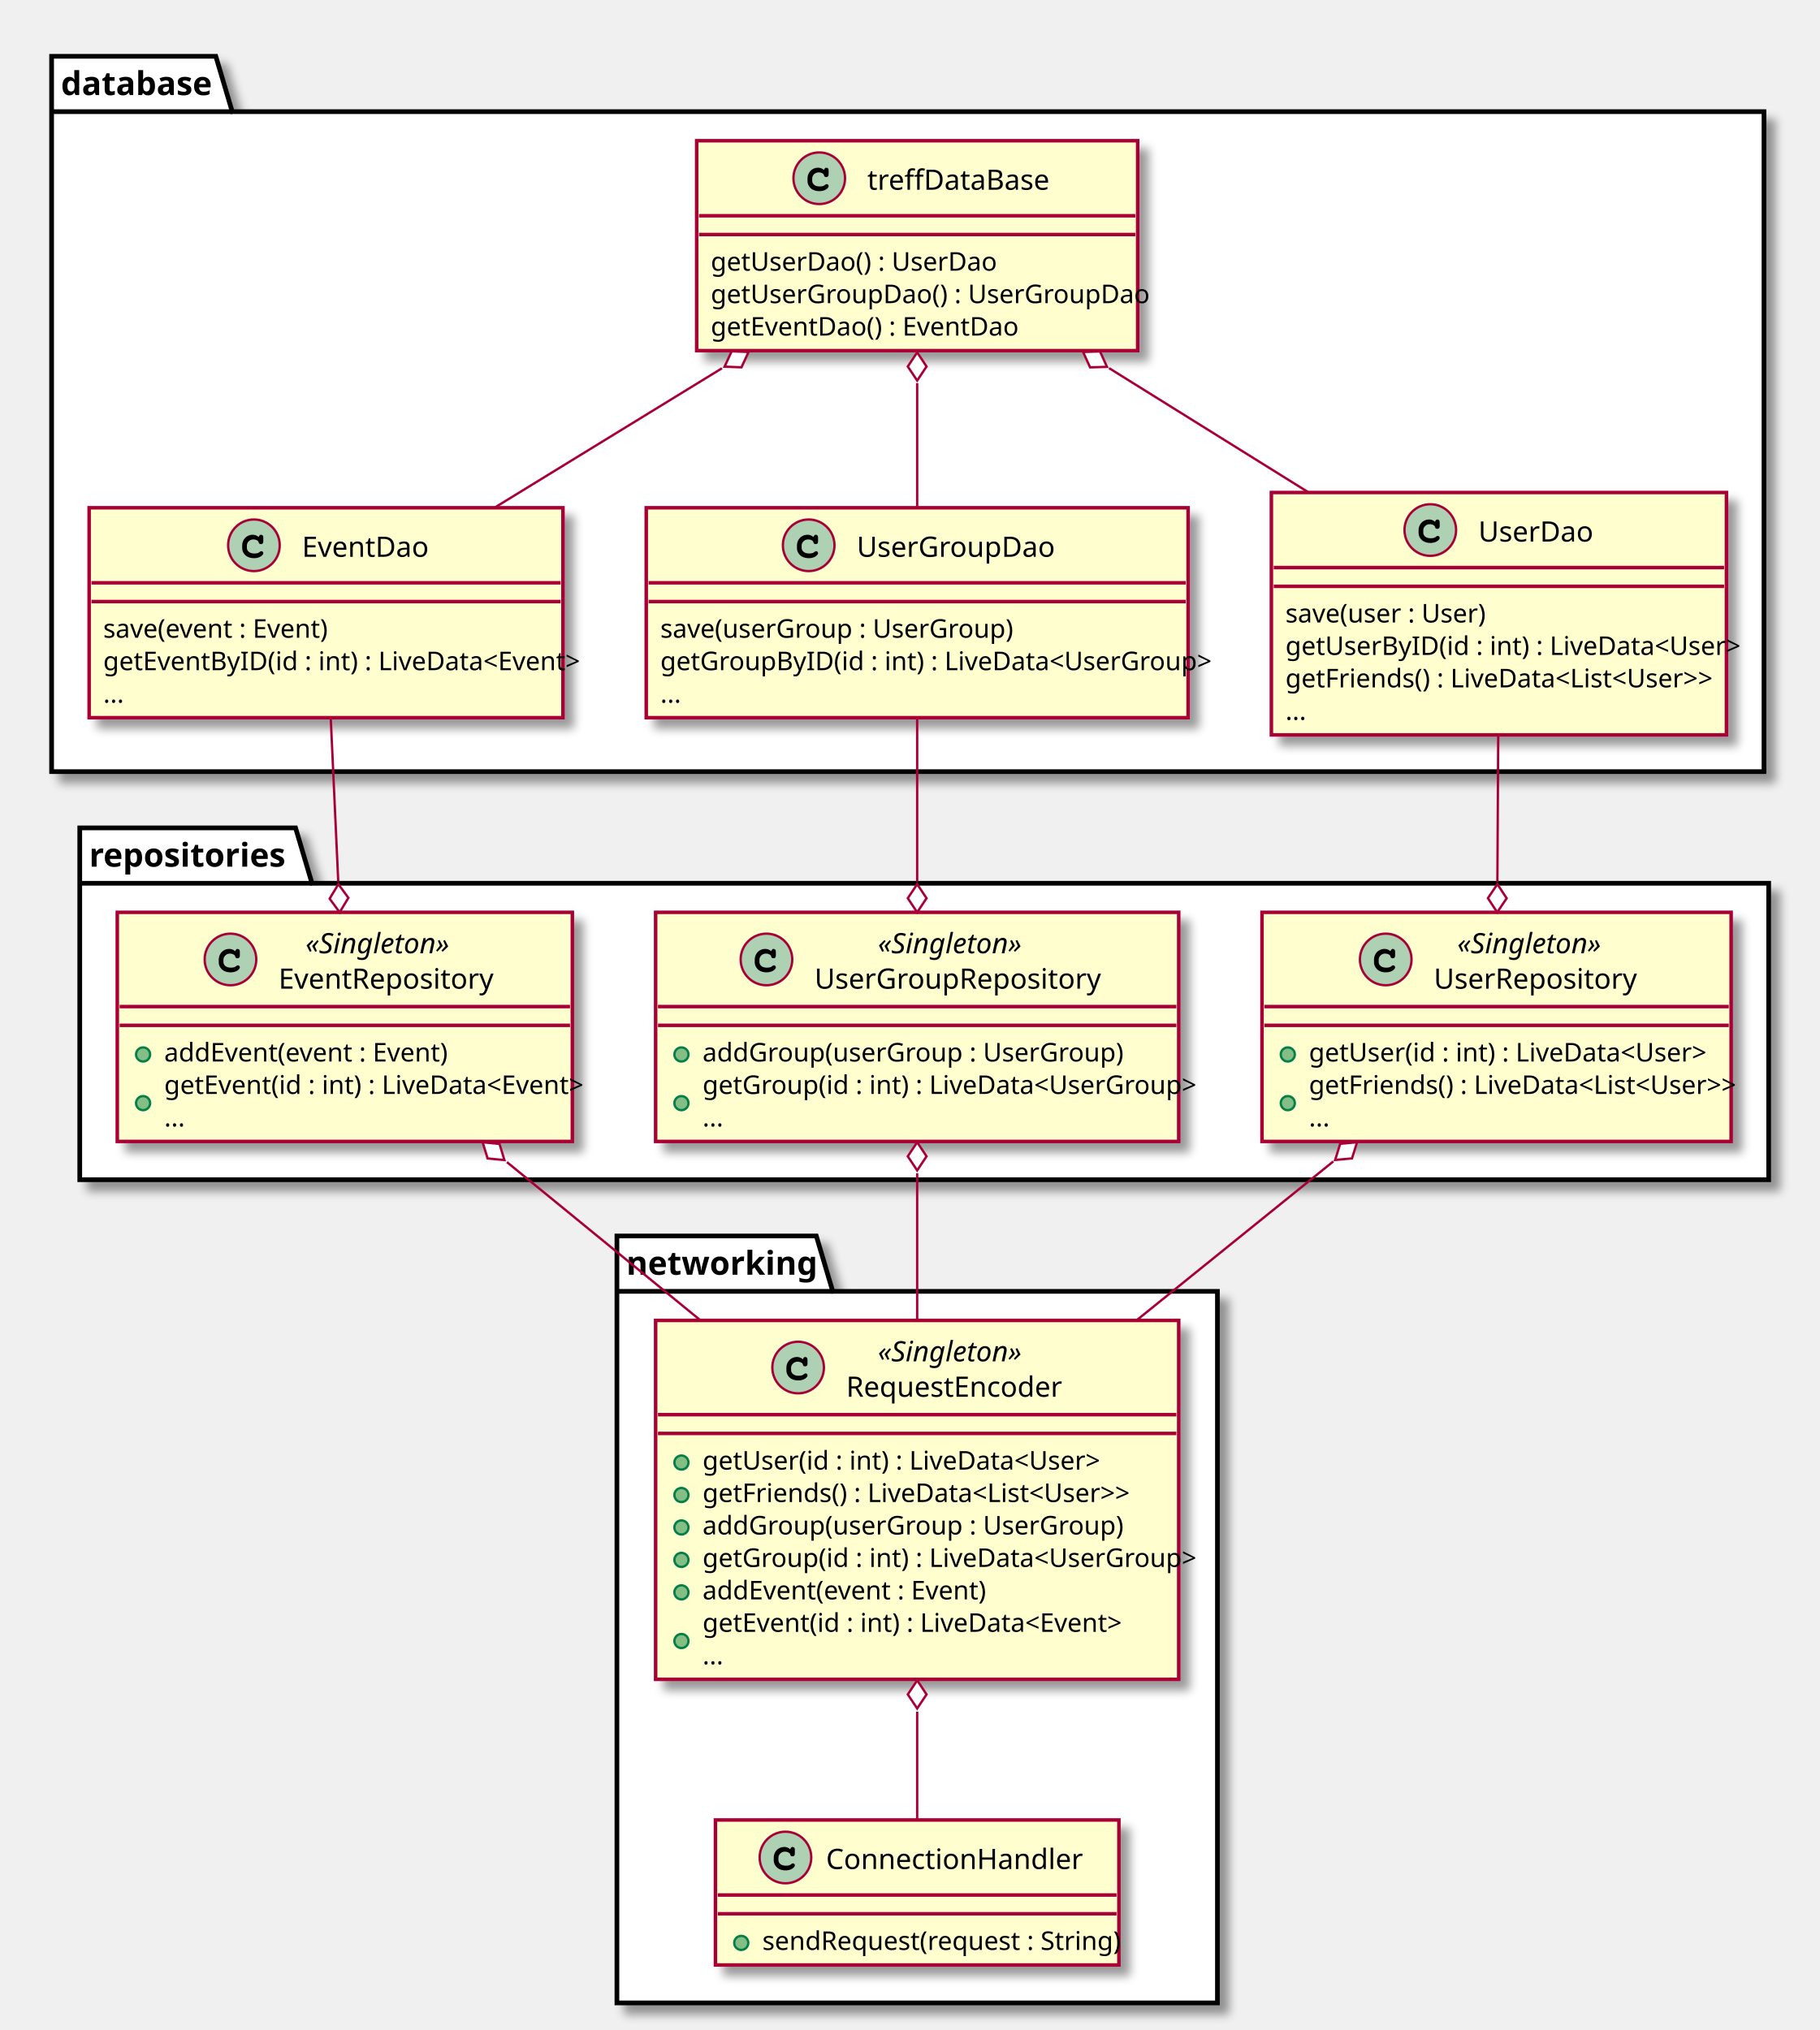
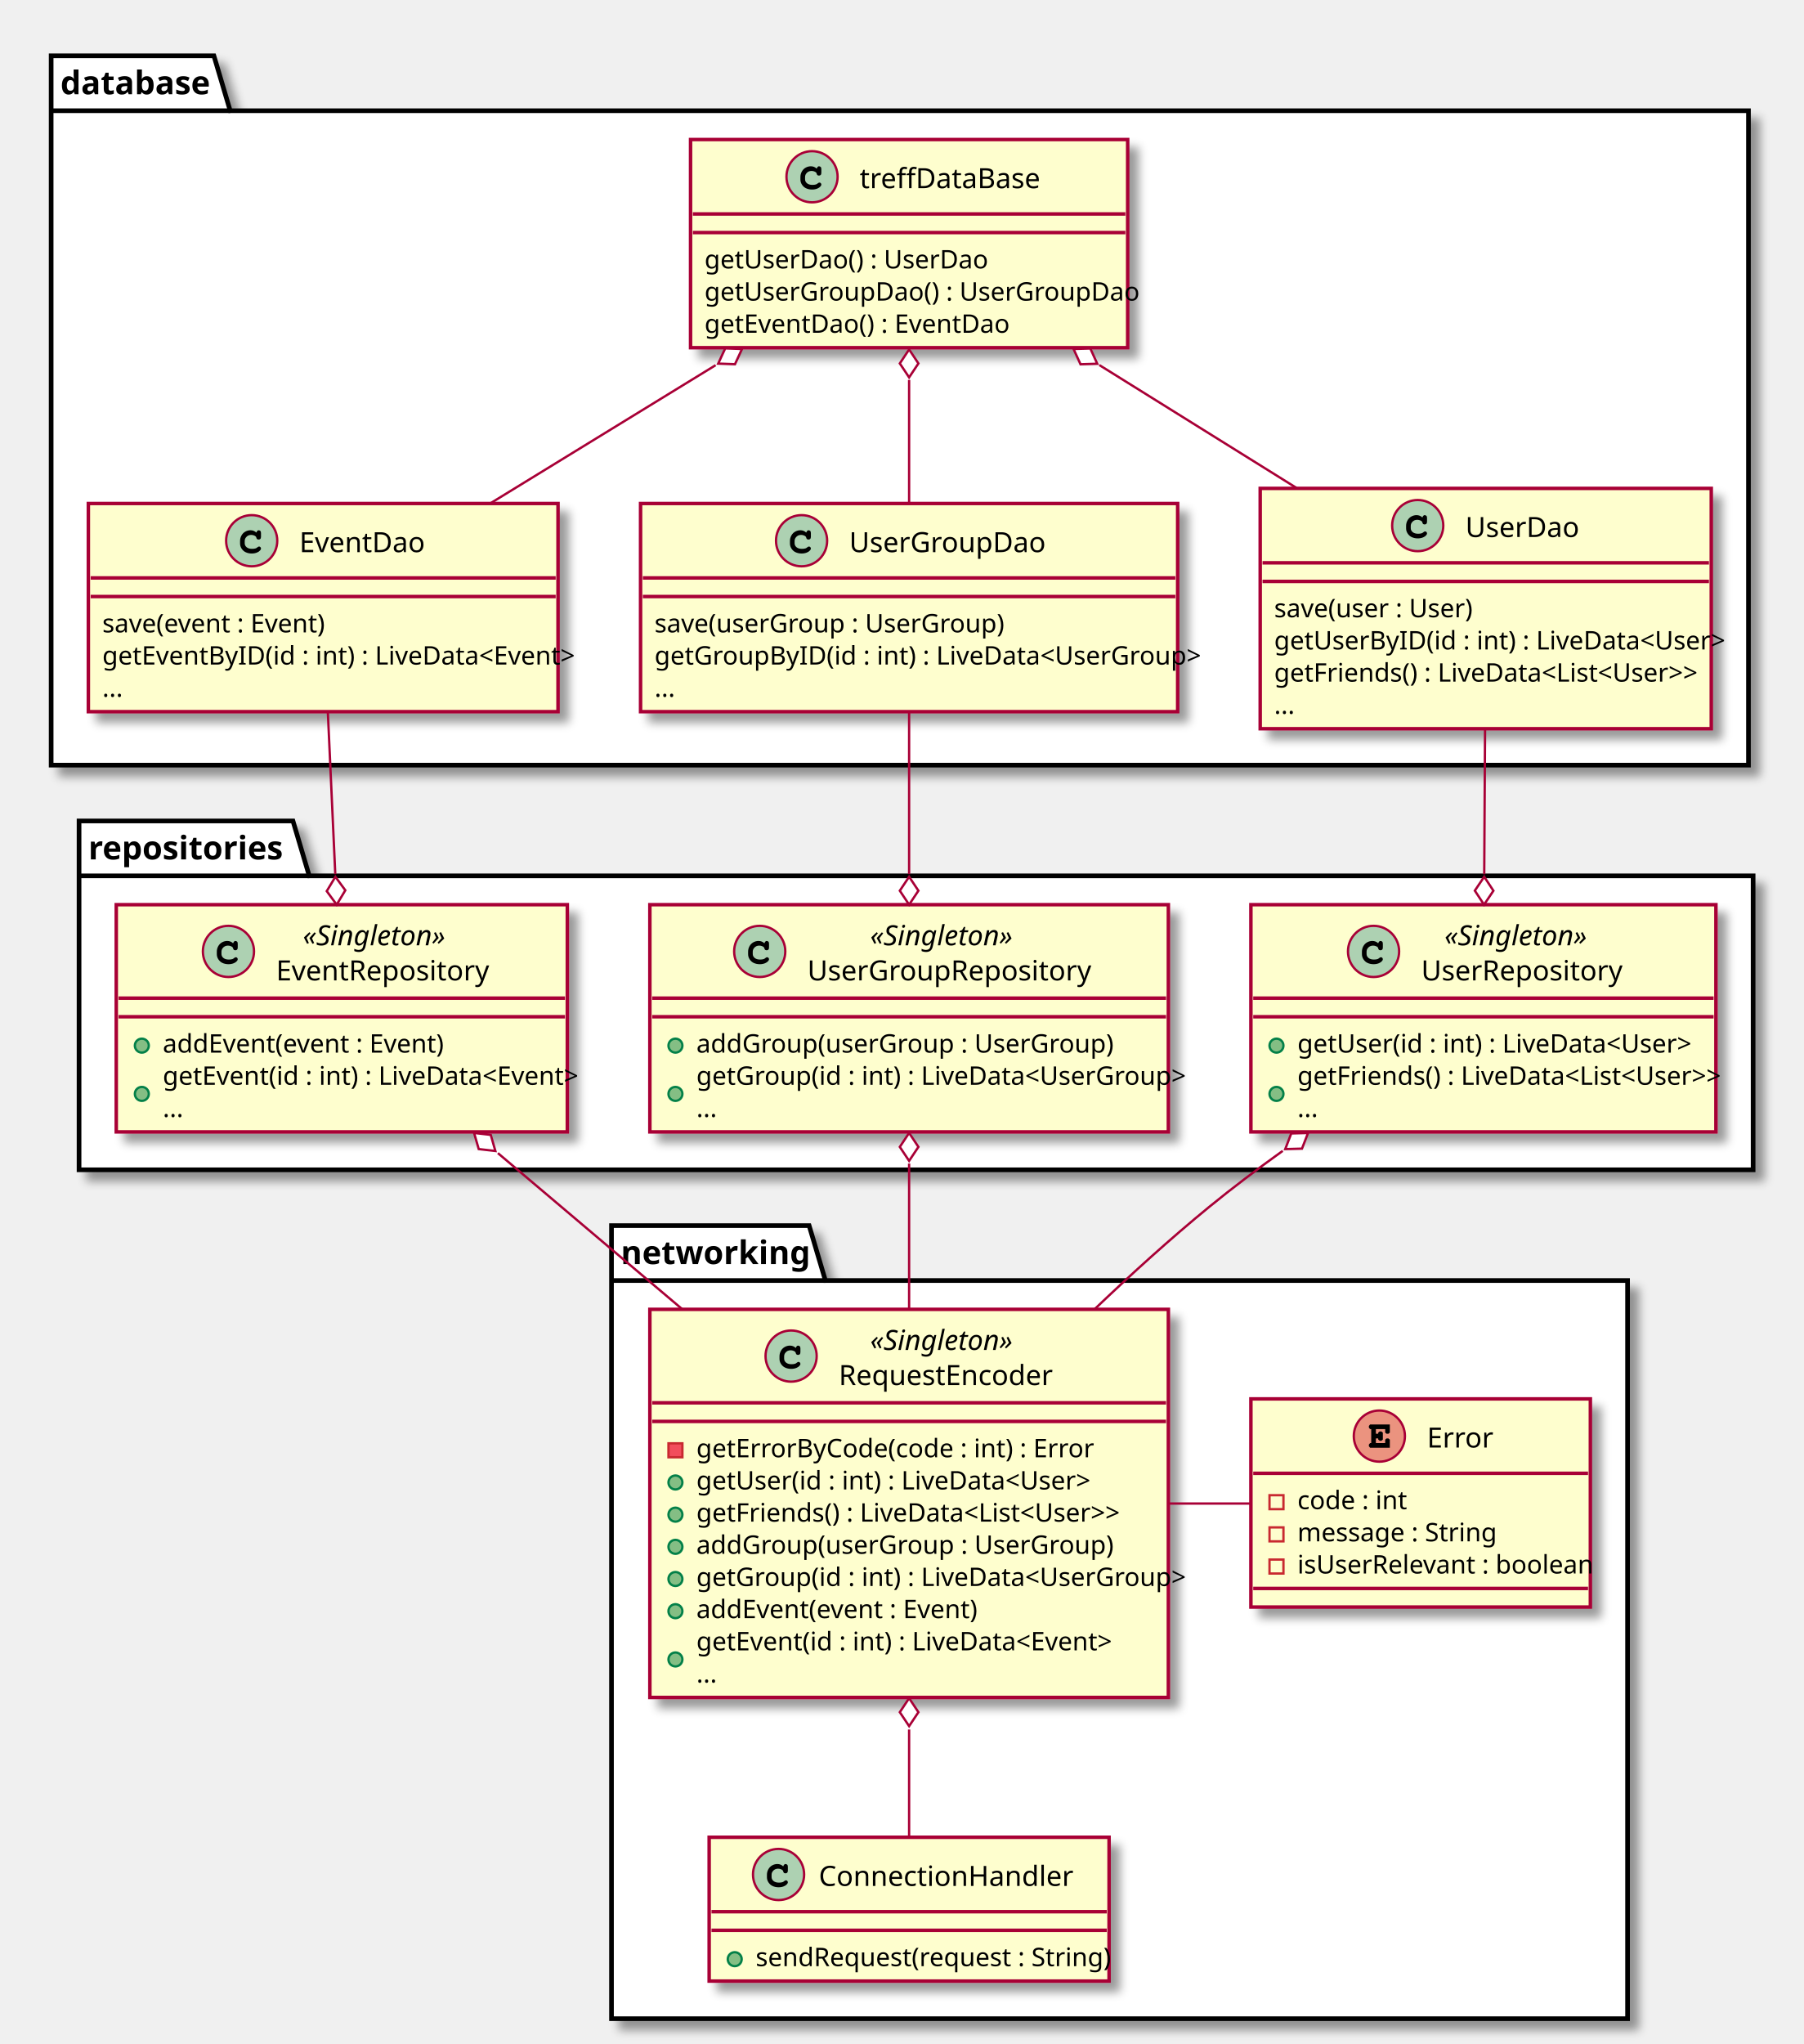
- <svg xmlns="http://www.w3.org/2000/svg" contentScriptType="application/ecmascript" contentStyleType="text/css" height="779.4px" preserveAspectRatio="none" style="width:698px;height:779px;" version="1.1" viewBox="0 0 698 779" width="698.4px" zoomAndPan="magnify">
+ <svg xmlns="http://www.w3.org/2000/svg" contentScriptType="application/ecmascript" contentStyleType="text/css" height="792px" preserveAspectRatio="none" style="width:698px;height:791px;" version="1.1" viewBox="0 0 698 791" width="698.4px" zoomAndPan="magnify">
  <defs>
-     <filter height="300%" id="ffyqtydbc7qvp" width="300%" x="-1" y="-1">
+     <filter height="300%" id="f120n188y3y7g1" width="300%" x="-1" y="-1">
      <feGaussianBlur result="blurOut" stdDeviation="1.8" />
      <feColorMatrix in="blurOut" result="blurOut2" type="matrix" values="0 0 0 0 0 0 0 0 0 0 0 0 0 0 0 0 0 0 .4 0" />
      <feOffset dx="3.6" dy="3.6" in="blurOut2" result="blurOut3" />
      <feBlend in="SourceGraphic" in2="blurOut3" mode="normal" />
    </filter>
  </defs>
  <g>
-     <polygon fill="#FFFFFF" filter="url(#ffyqtydbc7qvp)" points="19.8,21.6,82.8,21.6,89.1,42.848,676.8,42.848,676.8,296.1,19.8,296.1,19.8,21.6" style="stroke: #000000; stroke-width: 1.8;" />
+     <polygon fill="#FFFFFF" filter="url(#f120n188y3y7g1)" points="19.8,21.6,82.8,21.6,89.1,42.848,676.8,42.848,676.8,296.1,19.8,296.1,19.8,21.6" style="stroke: #000000; stroke-width: 1.8;" />
    <line style="stroke: #000000; stroke-width: 1.8;" x1="19.8" x2="89.1" y1="42.848" y2="42.848" />
    <text fill="#000000" font-family="sans-serif" font-size="12.6" font-weight="bold" lengthAdjust="spacingAndGlyphs" textLength="57.6" x="23.4" y="36.48">database</text>
-     <polygon fill="#FFFFFF" filter="url(#ffyqtydbc7qvp)" points="30.6,317.7,113.4,317.7,119.7,338.948,678.6,338.948,678.6,452.7,30.6,452.7,30.6,317.7" style="stroke: #000000; stroke-width: 1.8;" />
+     <polygon fill="#FFFFFF" filter="url(#f120n188y3y7g1)" points="30.6,317.7,113.4,317.7,119.7,338.948,678.6,338.948,678.6,452.7,30.6,452.7,30.6,317.7" style="stroke: #000000; stroke-width: 1.8;" />
    <line style="stroke: #000000; stroke-width: 1.8;" x1="30.6" x2="119.7" y1="338.948" y2="338.948" />
    <text fill="#000000" font-family="sans-serif" font-size="12.6" font-weight="bold" lengthAdjust="spacingAndGlyphs" textLength="77.4" x="34.2" y="332.58">repositories</text>
-     <polygon fill="#FFFFFF" filter="url(#ffyqtydbc7qvp)" points="236.7,474.3,313.2,474.3,319.5,495.548,467.1,495.548,467.1,768.6,236.7,768.6,236.7,474.3" style="stroke: #000000; stroke-width: 1.8;" />
+     <polygon fill="#FFFFFF" filter="url(#f120n188y3y7g1)" points="236.7,474.3,313.2,474.3,319.5,495.548,630,495.548,630,781.2,236.7,781.2,236.7,474.3" style="stroke: #000000; stroke-width: 1.8;" />
    <line style="stroke: #000000; stroke-width: 1.8;" x1="236.7" x2="319.5" y1="495.548" y2="495.548" />
    <text fill="#000000" font-family="sans-serif" font-size="12.6" font-weight="bold" lengthAdjust="spacingAndGlyphs" textLength="71.1" x="240.3" y="489.18">networking</text>
-     <rect fill="#FEFECE" filter="url(#ffyqtydbc7qvp)" height="93.009" id="UD" style="stroke: #A80036; stroke-width: 1.35;" width="174.6" x="487.8" y="189" />
+     <rect fill="#FEFECE" filter="url(#f120n188y3y7g1)" height="93.009" id="UD" style="stroke: #A80036; stroke-width: 1.35;" width="174.6" x="487.8" y="189" />
    <ellipse cx="548.775" cy="203.4" fill="#ADD1B2" rx="9.9" ry="9.9" style="stroke: #A80036; stroke-width: 0.9;" />
    <path d="M550.575,200.25 Q550.758,199.8 550.969,199.575 Q551.18,199.35 551.419,199.35 Q551.841,199.35 552.108,199.603 Q552.375,199.856 552.375,200.447 L552.375,201.853 Q552.375,202.444 552.122,202.697 Q551.869,202.95 551.475,202.95 Q551.123,202.95 550.898,202.795 Q550.673,202.641 550.575,202.233 Q550.533,201.952 550.378,201.797 Q550.097,201.502 549.591,201.326 Q549.084,201.15 548.578,201.15 Q547.945,201.15 547.418,201.403 Q546.891,201.656 546.483,202.219 Q546.075,202.781 546.075,203.555 L546.075,204.384 Q546.075,205.312 546.834,205.931 Q547.594,206.55 548.944,206.55 Q549.745,206.55 550.308,206.367 Q550.631,206.269 550.997,205.945 Q551.236,205.762 551.362,205.706 Q551.489,205.65 551.644,205.65 Q551.939,205.65 552.157,205.882 Q552.375,206.114 552.375,206.438 Q552.375,206.747 552.066,207.113 Q551.616,207.647 550.898,207.942 Q549.956,208.35 548.803,208.35 Q547.453,208.35 546.37,207.816 Q545.498,207.394 544.887,206.48 Q544.275,205.566 544.275,204.483 L544.275,203.498 Q544.275,202.373 544.816,201.389 Q545.358,200.405 546.307,199.877 Q547.256,199.35 548.325,199.35 Q548.972,199.35 549.534,199.575 Q550.097,199.8 550.575,200.25 Z " />
    <text fill="#000000" font-family="sans-serif" font-size="10.8" lengthAdjust="spacingAndGlyphs" textLength="45" x="567.225" y="207.819">UserDao</text>
    <line style="stroke: #A80036; stroke-width: 1.35;" x1="488.7" x2="661.5" y1="217.8" y2="217.8" />
    <line style="stroke: #A80036; stroke-width: 1.35;" x1="488.7" x2="661.5" y1="225" y2="225" />
    <text fill="#000000" font-family="sans-serif" font-size="9.9" lengthAdjust="spacingAndGlyphs" textLength="77.4" x="493.2" y="238.877">save(user : User)</text>
    <text fill="#000000" font-family="sans-serif" font-size="9.9" lengthAdjust="spacingAndGlyphs" textLength="163.8" x="493.2" y="251.329">getUserByID(id : int) : LiveData&lt;User&gt;</text>
    <text fill="#000000" font-family="sans-serif" font-size="9.9" lengthAdjust="spacingAndGlyphs" textLength="156.6" x="493.2" y="263.782">getFriends() : LiveData&lt;List&lt;User&gt;&gt;</text>
    <text fill="#000000" font-family="sans-serif" font-size="9.9" lengthAdjust="spacingAndGlyphs" textLength="8.1" x="493.2" y="276.234">...</text>
-     <rect fill="#FEFECE" filter="url(#ffyqtydbc7qvp)" height="80.557" id="UGD" style="stroke: #A80036; stroke-width: 1.35;" width="207.9" x="247.95" y="194.85" />
+     <rect fill="#FEFECE" filter="url(#f120n188y3y7g1)" height="80.557" id="UGD" style="stroke: #A80036; stroke-width: 1.35;" width="207.9" x="247.95" y="194.85" />
    <ellipse cx="310.275" cy="209.25" fill="#ADD1B2" rx="9.9" ry="9.9" style="stroke: #A80036; stroke-width: 0.9;" />
    <path d="M312.075,206.1 Q312.258,205.65 312.469,205.425 Q312.68,205.2 312.919,205.2 Q313.341,205.2 313.608,205.453 Q313.875,205.706 313.875,206.297 L313.875,207.703 Q313.875,208.294 313.622,208.547 Q313.369,208.8 312.975,208.8 Q312.623,208.8 312.398,208.645 Q312.173,208.491 312.075,208.083 Q312.033,207.802 311.878,207.647 Q311.597,207.352 311.091,207.176 Q310.584,207 310.078,207 Q309.445,207 308.918,207.253 Q308.391,207.506 307.983,208.069 Q307.575,208.631 307.575,209.405 L307.575,210.234 Q307.575,211.162 308.334,211.781 Q309.094,212.4 310.444,212.4 Q311.245,212.4 311.808,212.217 Q312.131,212.119 312.497,211.795 Q312.736,211.613 312.863,211.556 Q312.989,211.5 313.144,211.5 Q313.439,211.5 313.657,211.732 Q313.875,211.964 313.875,212.287 Q313.875,212.597 313.566,212.963 Q313.116,213.497 312.398,213.792 Q311.456,214.2 310.303,214.2 Q308.953,214.2 307.87,213.666 Q306.998,213.244 306.387,212.33 Q305.775,211.416 305.775,210.333 L305.775,209.348 Q305.775,208.223 306.316,207.239 Q306.858,206.255 307.807,205.727 Q308.756,205.2 309.825,205.2 Q310.472,205.2 311.034,205.425 Q311.597,205.65 312.075,206.1 Z " />
    <text fill="#000000" font-family="sans-serif" font-size="10.8" lengthAdjust="spacingAndGlyphs" textLength="75.6" x="328.725" y="213.669">UserGroupDao</text>
    <line style="stroke: #A80036; stroke-width: 1.35;" x1="248.85" x2="454.95" y1="223.65" y2="223.65" />
    <line style="stroke: #A80036; stroke-width: 1.35;" x1="248.85" x2="454.95" y1="230.85" y2="230.85" />
    <text fill="#000000" font-family="sans-serif" font-size="9.9" lengthAdjust="spacingAndGlyphs" textLength="131.4" x="253.35" y="244.727">save(userGroup : UserGroup)</text>
    <text fill="#000000" font-family="sans-serif" font-size="9.9" lengthAdjust="spacingAndGlyphs" textLength="197.1" x="253.35" y="257.179">getGroupByID(id : int) : LiveData&lt;UserGroup&gt;</text>
    <text fill="#000000" font-family="sans-serif" font-size="9.9" lengthAdjust="spacingAndGlyphs" textLength="8.1" x="253.35" y="269.632">...</text>
-     <rect fill="#FEFECE" filter="url(#ffyqtydbc7qvp)" height="80.557" id="ED" style="stroke: #A80036; stroke-width: 1.35;" width="181.8" x="34.2" y="194.85" />
+     <rect fill="#FEFECE" filter="url(#f120n188y3y7g1)" height="80.557" id="ED" style="stroke: #A80036; stroke-width: 1.35;" width="181.8" x="34.2" y="194.85" />
    <ellipse cx="97.425" cy="209.25" fill="#ADD1B2" rx="9.9" ry="9.9" style="stroke: #A80036; stroke-width: 0.9;" />
    <path d="M99.225,206.1 Q99.408,205.65 99.619,205.425 Q99.83,205.2 100.069,205.2 Q100.491,205.2 100.758,205.453 Q101.025,205.706 101.025,206.297 L101.025,207.703 Q101.025,208.294 100.772,208.547 Q100.519,208.8 100.125,208.8 Q99.773,208.8 99.548,208.645 Q99.323,208.491 99.225,208.083 Q99.183,207.802 99.028,207.647 Q98.747,207.352 98.241,207.176 Q97.734,207 97.228,207 Q96.595,207 96.068,207.253 Q95.541,207.506 95.133,208.069 Q94.725,208.631 94.725,209.405 L94.725,210.234 Q94.725,211.162 95.484,211.781 Q96.244,212.4 97.594,212.4 Q98.395,212.4 98.958,212.217 Q99.281,212.119 99.647,211.795 Q99.886,211.613 100.013,211.556 Q100.139,211.5 100.294,211.5 Q100.589,211.5 100.807,211.732 Q101.025,211.964 101.025,212.287 Q101.025,212.597 100.716,212.963 Q100.266,213.497 99.548,213.792 Q98.606,214.2 97.453,214.2 Q96.103,214.2 95.02,213.666 Q94.148,213.244 93.537,212.33 Q92.925,211.416 92.925,210.333 L92.925,209.348 Q92.925,208.223 93.466,207.239 Q94.008,206.255 94.957,205.727 Q95.906,205.2 96.975,205.2 Q97.622,205.2 98.184,205.425 Q98.747,205.65 99.225,206.1 Z " />
    <text fill="#000000" font-family="sans-serif" font-size="10.8" lengthAdjust="spacingAndGlyphs" textLength="47.7" x="115.875" y="213.669">EventDao</text>
    <line style="stroke: #A80036; stroke-width: 1.35;" x1="35.1" x2="215.1" y1="223.65" y2="223.65" />
    <line style="stroke: #A80036; stroke-width: 1.35;" x1="35.1" x2="215.1" y1="230.85" y2="230.85" />
    <text fill="#000000" font-family="sans-serif" font-size="9.9" lengthAdjust="spacingAndGlyphs" textLength="85.5" x="39.6" y="244.727">save(event : Event)</text>
    <text fill="#000000" font-family="sans-serif" font-size="9.9" lengthAdjust="spacingAndGlyphs" textLength="171" x="39.6" y="257.179">getEventByID(id : int) : LiveData&lt;Event&gt;</text>
    <text fill="#000000" font-family="sans-serif" font-size="9.9" lengthAdjust="spacingAndGlyphs" textLength="8.1" x="39.6" y="269.632">...</text>
-     <rect fill="#FEFECE" filter="url(#ffyqtydbc7qvp)" height="80.557" id="DB" style="stroke: #A80036; stroke-width: 1.35;" width="169.2" x="267.3" y="54" />
+     <rect fill="#FEFECE" filter="url(#f120n188y3y7g1)" height="80.557" id="DB" style="stroke: #A80036; stroke-width: 1.35;" width="169.2" x="267.3" y="54" />
    <ellipse cx="314.325" cy="68.4" fill="#ADD1B2" rx="9.9" ry="9.9" style="stroke: #A80036; stroke-width: 0.9;" />
    <path d="M316.125,65.25 Q316.308,64.8 316.519,64.575 Q316.73,64.35 316.969,64.35 Q317.391,64.35 317.658,64.603 Q317.925,64.856 317.925,65.447 L317.925,66.853 Q317.925,67.444 317.672,67.697 Q317.419,67.95 317.025,67.95 Q316.673,67.95 316.448,67.795 Q316.223,67.641 316.125,67.233 Q316.083,66.952 315.928,66.797 Q315.647,66.502 315.141,66.326 Q314.634,66.15 314.128,66.15 Q313.495,66.15 312.968,66.403 Q312.441,66.656 312.033,67.219 Q311.625,67.781 311.625,68.555 L311.625,69.384 Q311.625,70.312 312.384,70.931 Q313.144,71.55 314.494,71.55 Q315.295,71.55 315.858,71.367 Q316.181,71.269 316.547,70.945 Q316.786,70.763 316.913,70.706 Q317.039,70.65 317.194,70.65 Q317.489,70.65 317.707,70.882 Q317.925,71.114 317.925,71.438 Q317.925,71.747 317.616,72.112 Q317.166,72.647 316.448,72.942 Q315.506,73.35 314.353,73.35 Q313.003,73.35 311.92,72.816 Q311.048,72.394 310.437,71.48 Q309.825,70.566 309.825,69.483 L309.825,68.498 Q309.825,67.373 310.366,66.389 Q310.908,65.405 311.857,64.877 Q312.806,64.35 313.875,64.35 Q314.522,64.35 315.084,64.575 Q315.647,64.8 316.125,65.25 Z " />
    <text fill="#000000" font-family="sans-serif" font-size="10.8" lengthAdjust="spacingAndGlyphs" textLength="67.5" x="332.775" y="72.819">treffDataBase</text>
    <line style="stroke: #A80036; stroke-width: 1.35;" x1="268.2" x2="435.6" y1="82.8" y2="82.8" />
    <line style="stroke: #A80036; stroke-width: 1.35;" x1="268.2" x2="435.6" y1="90" y2="90" />
    <text fill="#000000" font-family="sans-serif" font-size="9.9" lengthAdjust="spacingAndGlyphs" textLength="104.4" x="272.7" y="103.877">getUserDao() : UserDao</text>
    <text fill="#000000" font-family="sans-serif" font-size="9.9" lengthAdjust="spacingAndGlyphs" textLength="158.4" x="272.7" y="116.329">getUserGroupDao() : UserGroupDao</text>
    <text fill="#000000" font-family="sans-serif" font-size="9.9" lengthAdjust="spacingAndGlyphs" textLength="111.6" x="272.7" y="128.782">getEventDao() : EventDao</text>
-     <rect fill="#FEFECE" filter="url(#ffyqtydbc7qvp)" height="87.926" id="UR" style="stroke: #A80036; stroke-width: 1.35;" width="180" x="484.2" y="350.1" />
+     <rect fill="#FEFECE" filter="url(#f120n188y3y7g1)" height="87.926" id="UR" style="stroke: #A80036; stroke-width: 1.35;" width="180" x="484.2" y="350.1" />
    <ellipse cx="531.675" cy="368.184" fill="#ADD1B2" rx="9.9" ry="9.9" style="stroke: #A80036; stroke-width: 0.9;" />
    <path d="M533.475,365.034 Q533.658,364.584 533.869,364.359 Q534.08,364.134 534.319,364.134 Q534.741,364.134 535.008,364.387 Q535.275,364.641 535.275,365.231 L535.275,366.637 Q535.275,367.228 535.022,367.481 Q534.769,367.734 534.375,367.734 Q534.023,367.734 533.798,367.58 Q533.573,367.425 533.475,367.017 Q533.433,366.736 533.278,366.581 Q532.997,366.286 532.491,366.11 Q531.984,365.934 531.478,365.934 Q530.845,365.934 530.318,366.188 Q529.791,366.441 529.383,367.003 Q528.975,367.566 528.975,368.339 L528.975,369.169 Q528.975,370.097 529.734,370.716 Q530.494,371.334 531.844,371.334 Q532.645,371.334 533.208,371.152 Q533.531,371.053 533.897,370.73 Q534.136,370.547 534.263,370.491 Q534.389,370.434 534.544,370.434 Q534.839,370.434 535.057,370.666 Q535.275,370.898 535.275,371.222 Q535.275,371.531 534.966,371.897 Q534.516,372.431 533.798,372.727 Q532.856,373.134 531.703,373.134 Q530.353,373.134 529.27,372.6 Q528.398,372.178 527.787,371.264 Q527.175,370.35 527.175,369.267 L527.175,368.283 Q527.175,367.158 527.716,366.173 Q528.258,365.189 529.207,364.662 Q530.156,364.134 531.225,364.134 Q531.872,364.134 532.434,364.359 Q532.997,364.584 533.475,365.034 Z " />
    <text fill="#000000" font-family="sans-serif" font-size="10.8" font-style="italic" lengthAdjust="spacingAndGlyphs" textLength="59.4" x="559.125" y="365.811">«Singleton»</text>
    <text fill="#000000" font-family="sans-serif" font-size="10.8" lengthAdjust="spacingAndGlyphs" textLength="77.4" x="550.125" y="379.396">UserRepository</text>
    <line style="stroke: #A80036; stroke-width: 1.35;" x1="485.1" x2="663.3" y1="386.269" y2="386.269" />
    <line style="stroke: #A80036; stroke-width: 1.35;" x1="485.1" x2="663.3" y1="393.469" y2="393.469" />
    <ellipse cx="494.1" cy="404.645" fill="#84BE84" rx="2.7" ry="2.7" style="stroke: #038048; stroke-width: 0.9;" />
    <text fill="#000000" font-family="sans-serif" font-size="9.9" lengthAdjust="spacingAndGlyphs" textLength="144" x="502.2" y="407.346">getUser(id : int) : LiveData&lt;User&gt;</text>
    <ellipse cx="494.1" cy="423.323" fill="#84BE84" rx="2.7" ry="2.7" style="stroke: #038048; stroke-width: 0.9;" />
    <text fill="#000000" font-family="sans-serif" font-size="9.9" lengthAdjust="spacingAndGlyphs" textLength="156.6" x="502.2" y="419.798">getFriends() : LiveData&lt;List&lt;User&gt;&gt;</text>
    <text fill="#000000" font-family="sans-serif" font-size="9.9" lengthAdjust="spacingAndGlyphs" textLength="8.1" x="502.2" y="432.25">...</text>
-     <rect fill="#FEFECE" filter="url(#ffyqtydbc7qvp)" height="87.926" id="UGR" style="stroke: #A80036; stroke-width: 1.35;" width="200.7" x="251.55" y="350.1" />
+     <rect fill="#FEFECE" filter="url(#f120n188y3y7g1)" height="87.926" id="UGR" style="stroke: #A80036; stroke-width: 1.35;" width="200.7" x="251.55" y="350.1" />
    <ellipse cx="294.075" cy="368.184" fill="#ADD1B2" rx="9.9" ry="9.9" style="stroke: #A80036; stroke-width: 0.9;" />
    <path d="M295.875,365.034 Q296.058,364.584 296.269,364.359 Q296.48,364.134 296.719,364.134 Q297.141,364.134 297.408,364.387 Q297.675,364.641 297.675,365.231 L297.675,366.637 Q297.675,367.228 297.422,367.481 Q297.169,367.734 296.775,367.734 Q296.423,367.734 296.198,367.58 Q295.973,367.425 295.875,367.017 Q295.833,366.736 295.678,366.581 Q295.397,366.286 294.891,366.11 Q294.384,365.934 293.878,365.934 Q293.245,365.934 292.718,366.188 Q292.191,366.441 291.783,367.003 Q291.375,367.566 291.375,368.339 L291.375,369.169 Q291.375,370.097 292.134,370.716 Q292.894,371.334 294.244,371.334 Q295.045,371.334 295.608,371.152 Q295.931,371.053 296.297,370.73 Q296.536,370.547 296.663,370.491 Q296.789,370.434 296.944,370.434 Q297.239,370.434 297.457,370.666 Q297.675,370.898 297.675,371.222 Q297.675,371.531 297.366,371.897 Q296.916,372.431 296.198,372.727 Q295.256,373.134 294.103,373.134 Q292.753,373.134 291.67,372.6 Q290.798,372.178 290.187,371.264 Q289.575,370.35 289.575,369.267 L289.575,368.283 Q289.575,367.158 290.116,366.173 Q290.658,365.189 291.607,364.662 Q292.556,364.134 293.625,364.134 Q294.272,364.134 294.834,364.359 Q295.397,364.584 295.875,365.034 Z " />
    <text fill="#000000" font-family="sans-serif" font-size="10.8" font-style="italic" lengthAdjust="spacingAndGlyphs" textLength="59.4" x="336.825" y="365.811">«Singleton»</text>
    <text fill="#000000" font-family="sans-serif" font-size="10.8" lengthAdjust="spacingAndGlyphs" textLength="108" x="312.525" y="379.396">UserGroupRepository</text>
    <line style="stroke: #A80036; stroke-width: 1.35;" x1="252.45" x2="451.35" y1="386.269" y2="386.269" />
    <line style="stroke: #A80036; stroke-width: 1.35;" x1="252.45" x2="451.35" y1="393.469" y2="393.469" />
    <ellipse cx="261.45" cy="404.645" fill="#84BE84" rx="2.7" ry="2.7" style="stroke: #038048; stroke-width: 0.9;" />
    <text fill="#000000" font-family="sans-serif" font-size="9.9" lengthAdjust="spacingAndGlyphs" textLength="153" x="269.55" y="407.346">addGroup(userGroup : UserGroup)</text>
    <ellipse cx="261.45" cy="423.323" fill="#84BE84" rx="2.7" ry="2.7" style="stroke: #038048; stroke-width: 0.9;" />
    <text fill="#000000" font-family="sans-serif" font-size="9.9" lengthAdjust="spacingAndGlyphs" textLength="177.3" x="269.55" y="419.798">getGroup(id : int) : LiveData&lt;UserGroup&gt;</text>
    <text fill="#000000" font-family="sans-serif" font-size="9.9" lengthAdjust="spacingAndGlyphs" textLength="8.1" x="269.55" y="432.25">...</text>
-     <rect fill="#FEFECE" filter="url(#ffyqtydbc7qvp)" height="87.926" id="ER" style="stroke: #A80036; stroke-width: 1.35;" width="174.6" x="45" y="350.1" />
+     <rect fill="#FEFECE" filter="url(#f120n188y3y7g1)" height="87.926" id="ER" style="stroke: #A80036; stroke-width: 1.35;" width="174.6" x="45" y="350.1" />
    <ellipse cx="88.425" cy="368.184" fill="#ADD1B2" rx="9.9" ry="9.9" style="stroke: #A80036; stroke-width: 0.9;" />
    <path d="M90.225,365.034 Q90.408,364.584 90.619,364.359 Q90.83,364.134 91.069,364.134 Q91.491,364.134 91.758,364.387 Q92.025,364.641 92.025,365.231 L92.025,366.637 Q92.025,367.228 91.772,367.481 Q91.519,367.734 91.125,367.734 Q90.773,367.734 90.548,367.58 Q90.323,367.425 90.225,367.017 Q90.183,366.736 90.028,366.581 Q89.747,366.286 89.241,366.11 Q88.734,365.934 88.228,365.934 Q87.595,365.934 87.068,366.188 Q86.541,366.441 86.133,367.003 Q85.725,367.566 85.725,368.339 L85.725,369.169 Q85.725,370.097 86.484,370.716 Q87.244,371.334 88.594,371.334 Q89.395,371.334 89.958,371.152 Q90.281,371.053 90.647,370.73 Q90.886,370.547 91.013,370.491 Q91.139,370.434 91.294,370.434 Q91.589,370.434 91.807,370.666 Q92.025,370.898 92.025,371.222 Q92.025,371.531 91.716,371.897 Q91.266,372.431 90.548,372.727 Q89.606,373.134 88.453,373.134 Q87.103,373.134 86.02,372.6 Q85.148,372.178 84.537,371.264 Q83.925,370.35 83.925,369.267 L83.925,368.283 Q83.925,367.158 84.466,366.173 Q85.008,365.189 85.957,364.662 Q86.906,364.134 87.975,364.134 Q88.622,364.134 89.184,364.359 Q89.747,364.584 90.225,365.034 Z " />
    <text fill="#000000" font-family="sans-serif" font-size="10.8" font-style="italic" lengthAdjust="spacingAndGlyphs" textLength="59.4" x="117.225" y="365.811">«Singleton»</text>
    <text fill="#000000" font-family="sans-serif" font-size="10.8" lengthAdjust="spacingAndGlyphs" textLength="80.1" x="106.875" y="379.396">EventRepository</text>
    <line style="stroke: #A80036; stroke-width: 1.35;" x1="45.9" x2="218.7" y1="386.269" y2="386.269" />
    <line style="stroke: #A80036; stroke-width: 1.35;" x1="45.9" x2="218.7" y1="393.469" y2="393.469" />
    <ellipse cx="54.9" cy="404.645" fill="#84BE84" rx="2.7" ry="2.7" style="stroke: #038048; stroke-width: 0.9;" />
    <text fill="#000000" font-family="sans-serif" font-size="9.9" lengthAdjust="spacingAndGlyphs" textLength="104.4" x="63" y="407.346">addEvent(event : Event)</text>
    <ellipse cx="54.9" cy="423.323" fill="#84BE84" rx="2.7" ry="2.7" style="stroke: #038048; stroke-width: 0.9;" />
    <text fill="#000000" font-family="sans-serif" font-size="9.9" lengthAdjust="spacingAndGlyphs" textLength="151.2" x="63" y="419.798">getEvent(id : int) : LiveData&lt;Event&gt;</text>
    <text fill="#000000" font-family="sans-serif" font-size="9.9" lengthAdjust="spacingAndGlyphs" textLength="8.1" x="63" y="432.25">...</text>
-     <rect fill="#FEFECE" filter="url(#ffyqtydbc7qvp)" height="137.735" id="RE" style="stroke: #A80036; stroke-width: 1.35;" width="200.7" x="251.55" y="506.7" />
+     <rect fill="#FEFECE" filter="url(#f120n188y3y7g1)" height="80.557" id="E" style="stroke: #A80036; stroke-width: 1.35;" width="131.4" x="484.2" y="541.35" />
+     <ellipse cx="533.925" cy="555.75" fill="#EB937F" rx="9.9" ry="9.9" style="stroke: #A80036; stroke-width: 0.9;" />
+     <path d="M532.575,556.65 L532.575,558.45 L536.175,558.45 L536.175,557.55 L536.175,557.114 L536.737,556.65 L537.075,556.65 L537.413,556.65 L537.975,557.114 L537.975,557.55 L537.975,560.25 L530.775,560.25 L530.339,560.25 L529.875,559.688 L529.875,559.35 L529.875,559.013 L530.339,558.45 L530.775,558.45 L530.775,558.45 L530.775,553.05 L530.775,553.05 L530.339,553.05 L529.875,552.487 L529.875,552.15 L529.875,551.812 L530.339,551.25 L530.775,551.25 L537.975,551.25 L537.975,553.95 L537.975,554.386 L537.413,554.85 L537.075,554.85 L536.737,554.85 L536.175,554.386 L536.175,553.95 L536.175,553.05 L532.575,553.05 L532.575,554.85 L533.475,554.85 L533.475,554.414 L533.475,554.414 L534.038,553.95 L534.375,553.95 L534.712,553.95 L535.275,554.414 L535.275,554.85 L535.275,556.65 L535.275,557.086 L534.712,557.55 L534.712,557.55 L534.375,557.55 L534.038,557.55 L533.475,557.086 L533.475,557.086 L533.475,556.65 L532.575,556.65 Z " />
+     <text fill="#000000" font-family="sans-serif" font-size="10.8" lengthAdjust="spacingAndGlyphs" textLength="24.3" x="552.375" y="560.169">Error</text>
+     <line style="stroke: #A80036; stroke-width: 1.35;" x1="485.1" x2="614.7" y1="570.15" y2="570.15" />
+     <rect fill="none" height="5.4" style="stroke: #C82930; stroke-width: 0.9;" width="5.4" x="491.4" y="578.626" />
+     <text fill="#000000" font-family="sans-serif" font-size="9.9" lengthAdjust="spacingAndGlyphs" textLength="39.6" x="502.2" y="584.027">code : int</text>
+     <rect fill="none" height="5.4" style="stroke: #C82930; stroke-width: 0.9;" width="5.4" x="491.4" y="591.078" />
+     <text fill="#000000" font-family="sans-serif" font-size="9.9" lengthAdjust="spacingAndGlyphs" textLength="72.9" x="502.2" y="596.479">message : String</text>
+     <rect fill="none" height="5.4" style="stroke: #C82930; stroke-width: 0.9;" width="5.4" x="491.4" y="603.531" />
+     <text fill="#000000" font-family="sans-serif" font-size="9.9" lengthAdjust="spacingAndGlyphs" textLength="108" x="502.2" y="608.932">isUserRelevant : boolean</text>
+     <line style="stroke: #A80036; stroke-width: 1.35;" x1="485.1" x2="614.7" y1="614.707" y2="614.707" />
+     <rect fill="#FEFECE" filter="url(#f120n188y3y7g1)" height="150.188" id="RE" style="stroke: #A80036; stroke-width: 1.35;" width="200.7" x="251.55" y="506.7" />
    <ellipse cx="306.225" cy="524.784" fill="#ADD1B2" rx="9.9" ry="9.9" style="stroke: #A80036; stroke-width: 0.9;" />
    <path d="M308.025,521.634 Q308.208,521.184 308.419,520.959 Q308.63,520.734 308.869,520.734 Q309.291,520.734 309.558,520.987 Q309.825,521.241 309.825,521.831 L309.825,523.237 Q309.825,523.828 309.572,524.081 Q309.319,524.334 308.925,524.334 Q308.573,524.334 308.348,524.18 Q308.123,524.025 308.025,523.617 Q307.983,523.336 307.828,523.181 Q307.547,522.886 307.041,522.71 Q306.534,522.534 306.028,522.534 Q305.395,522.534 304.868,522.788 Q304.341,523.041 303.933,523.603 Q303.525,524.166 303.525,524.939 L303.525,525.769 Q303.525,526.697 304.284,527.316 Q305.044,527.934 306.394,527.934 Q307.195,527.934 307.758,527.751 Q308.081,527.653 308.447,527.33 Q308.686,527.147 308.812,527.091 Q308.939,527.034 309.094,527.034 Q309.389,527.034 309.607,527.266 Q309.825,527.498 309.825,527.822 Q309.825,528.131 309.516,528.497 Q309.066,529.031 308.348,529.327 Q307.406,529.734 306.253,529.734 Q304.903,529.734 303.82,529.2 Q302.948,528.778 302.337,527.864 Q301.725,526.95 301.725,525.867 L301.725,524.883 Q301.725,523.758 302.266,522.773 Q302.808,521.789 303.757,521.262 Q304.706,520.734 305.775,520.734 Q306.422,520.734 306.984,520.959 Q307.547,521.184 308.025,521.634 Z " />
    <text fill="#000000" font-family="sans-serif" font-size="10.8" font-style="italic" lengthAdjust="spacingAndGlyphs" textLength="59.4" x="336.825" y="522.411">«Singleton»</text>
    <text fill="#000000" font-family="sans-serif" font-size="10.8" lengthAdjust="spacingAndGlyphs" textLength="83.7" x="324.675" y="535.996">RequestEncoder</text>
    <line style="stroke: #A80036; stroke-width: 1.35;" x1="252.45" x2="451.35" y1="542.869" y2="542.869" />
    <line style="stroke: #A80036; stroke-width: 1.35;" x1="252.45" x2="451.35" y1="550.069" y2="550.069" />
-     <ellipse cx="261.45" cy="561.245" fill="#84BE84" rx="2.7" ry="2.7" style="stroke: #038048; stroke-width: 0.9;" />
-     <text fill="#000000" font-family="sans-serif" font-size="9.9" lengthAdjust="spacingAndGlyphs" textLength="144" x="269.55" y="563.946">getUser(id : int) : LiveData&lt;User&gt;</text>
+     <rect fill="#F24D5C" height="5.4" style="stroke: #C82930; stroke-width: 0.9;" width="5.4" x="258.75" y="558.545" />
+     <text fill="#000000" font-family="sans-serif" font-size="9.9" lengthAdjust="spacingAndGlyphs" textLength="145.8" x="269.55" y="563.946">getErrorByCode(code : int) : Error</text>
    <ellipse cx="261.45" cy="573.697" fill="#84BE84" rx="2.7" ry="2.7" style="stroke: #038048; stroke-width: 0.9;" />
-     <text fill="#000000" font-family="sans-serif" font-size="9.9" lengthAdjust="spacingAndGlyphs" textLength="156.6" x="269.55" y="576.398">getFriends() : LiveData&lt;List&lt;User&gt;&gt;</text>
+     <text fill="#000000" font-family="sans-serif" font-size="9.9" lengthAdjust="spacingAndGlyphs" textLength="144" x="269.55" y="576.398">getUser(id : int) : LiveData&lt;User&gt;</text>
    <ellipse cx="261.45" cy="586.15" fill="#84BE84" rx="2.7" ry="2.7" style="stroke: #038048; stroke-width: 0.9;" />
-     <text fill="#000000" font-family="sans-serif" font-size="9.9" lengthAdjust="spacingAndGlyphs" textLength="153" x="269.55" y="588.851">addGroup(userGroup : UserGroup)</text>
+     <text fill="#000000" font-family="sans-serif" font-size="9.9" lengthAdjust="spacingAndGlyphs" textLength="156.6" x="269.55" y="588.851">getFriends() : LiveData&lt;List&lt;User&gt;&gt;</text>
    <ellipse cx="261.45" cy="598.602" fill="#84BE84" rx="2.7" ry="2.7" style="stroke: #038048; stroke-width: 0.9;" />
-     <text fill="#000000" font-family="sans-serif" font-size="9.9" lengthAdjust="spacingAndGlyphs" textLength="177.3" x="269.55" y="601.303">getGroup(id : int) : LiveData&lt;UserGroup&gt;</text>
+     <text fill="#000000" font-family="sans-serif" font-size="9.9" lengthAdjust="spacingAndGlyphs" textLength="153" x="269.55" y="601.303">addGroup(userGroup : UserGroup)</text>
    <ellipse cx="261.45" cy="611.054" fill="#84BE84" rx="2.7" ry="2.7" style="stroke: #038048; stroke-width: 0.9;" />
-     <text fill="#000000" font-family="sans-serif" font-size="9.9" lengthAdjust="spacingAndGlyphs" textLength="104.4" x="269.55" y="613.755">addEvent(event : Event)</text>
-     <ellipse cx="261.45" cy="629.733" fill="#84BE84" rx="2.7" ry="2.7" style="stroke: #038048; stroke-width: 0.9;" />
-     <text fill="#000000" font-family="sans-serif" font-size="9.9" lengthAdjust="spacingAndGlyphs" textLength="151.2" x="269.55" y="626.207">getEvent(id : int) : LiveData&lt;Event&gt;</text>
-     <text fill="#000000" font-family="sans-serif" font-size="9.9" lengthAdjust="spacingAndGlyphs" textLength="8.1" x="269.55" y="638.66">...</text>
-     <rect fill="#FEFECE" filter="url(#ffyqtydbc7qvp)" height="55.652" id="CH" style="stroke: #A80036; stroke-width: 1.35;" width="154.8" x="274.5" y="698.4" />
-     <ellipse cx="301.365" cy="712.8" fill="#ADD1B2" rx="9.9" ry="9.9" style="stroke: #A80036; stroke-width: 0.9;" />
-     <path d="M303.165,709.65 Q303.348,709.2 303.559,708.975 Q303.77,708.75 304.009,708.75 Q304.431,708.75 304.698,709.003 Q304.965,709.256 304.965,709.847 L304.965,711.253 Q304.965,711.844 304.712,712.097 Q304.459,712.35 304.065,712.35 Q303.713,712.35 303.488,712.195 Q303.263,712.041 303.165,711.633 Q303.123,711.351 302.968,711.197 Q302.687,710.902 302.181,710.726 Q301.674,710.55 301.168,710.55 Q300.535,710.55 300.008,710.803 Q299.481,711.056 299.073,711.619 Q298.665,712.181 298.665,712.955 L298.665,713.784 Q298.665,714.712 299.424,715.331 Q300.184,715.95 301.534,715.95 Q302.335,715.95 302.898,715.767 Q303.221,715.669 303.587,715.345 Q303.826,715.163 303.952,715.106 Q304.079,715.05 304.234,715.05 Q304.529,715.05 304.747,715.282 Q304.965,715.514 304.965,715.837 Q304.965,716.147 304.656,716.513 Q304.206,717.047 303.488,717.342 Q302.546,717.75 301.393,717.75 Q300.043,717.75 298.96,717.216 Q298.088,716.794 297.477,715.88 Q296.865,714.966 296.865,713.883 L296.865,712.898 Q296.865,711.773 297.406,710.789 Q297.948,709.805 298.897,709.277 Q299.846,708.75 300.915,708.75 Q301.562,708.75 302.124,708.975 Q302.687,709.2 303.165,709.65 Z " />
-     <text fill="#000000" font-family="sans-serif" font-size="10.8" lengthAdjust="spacingAndGlyphs" textLength="96.3" x="316.935" y="717.219">ConnectionHandler</text>
-     <line style="stroke: #A80036; stroke-width: 1.35;" x1="275.4" x2="428.4" y1="727.2" y2="727.2" />
-     <line style="stroke: #A80036; stroke-width: 1.35;" x1="275.4" x2="428.4" y1="734.4" y2="734.4" />
-     <ellipse cx="284.4" cy="745.576" fill="#84BE84" rx="2.7" ry="2.7" style="stroke: #038048; stroke-width: 0.9;" />
-     <text fill="#000000" font-family="sans-serif" font-size="9.9" lengthAdjust="spacingAndGlyphs" textLength="131.4" x="292.5" y="748.277">sendRequest(request : String)</text>
+     <text fill="#000000" font-family="sans-serif" font-size="9.9" lengthAdjust="spacingAndGlyphs" textLength="177.3" x="269.55" y="613.755">getGroup(id : int) : LiveData&lt;UserGroup&gt;</text>
+     <ellipse cx="261.45" cy="623.507" fill="#84BE84" rx="2.7" ry="2.7" style="stroke: #038048; stroke-width: 0.9;" />
+     <text fill="#000000" font-family="sans-serif" font-size="9.9" lengthAdjust="spacingAndGlyphs" textLength="104.4" x="269.55" y="626.207">addEvent(event : Event)</text>
+     <ellipse cx="261.45" cy="642.185" fill="#84BE84" rx="2.7" ry="2.7" style="stroke: #038048; stroke-width: 0.9;" />
+     <text fill="#000000" font-family="sans-serif" font-size="9.9" lengthAdjust="spacingAndGlyphs" textLength="151.2" x="269.55" y="638.66">getEvent(id : int) : LiveData&lt;Event&gt;</text>
+     <text fill="#000000" font-family="sans-serif" font-size="9.9" lengthAdjust="spacingAndGlyphs" textLength="8.1" x="269.55" y="651.112">...</text>
+     <rect fill="#FEFECE" filter="url(#f120n188y3y7g1)" height="55.652" id="CH" style="stroke: #A80036; stroke-width: 1.35;" width="154.8" x="274.5" y="711" />
+     <ellipse cx="301.365" cy="725.4" fill="#ADD1B2" rx="9.9" ry="9.9" style="stroke: #A80036; stroke-width: 0.9;" />
+     <path d="M303.165,722.25 Q303.348,721.8 303.559,721.575 Q303.77,721.35 304.009,721.35 Q304.431,721.35 304.698,721.603 Q304.965,721.856 304.965,722.447 L304.965,723.853 Q304.965,724.444 304.712,724.697 Q304.459,724.95 304.065,724.95 Q303.713,724.95 303.488,724.795 Q303.263,724.641 303.165,724.233 Q303.123,723.952 302.968,723.797 Q302.687,723.501 302.181,723.326 Q301.674,723.15 301.168,723.15 Q300.535,723.15 300.008,723.403 Q299.481,723.656 299.073,724.219 Q298.665,724.781 298.665,725.555 L298.665,726.384 Q298.665,727.312 299.424,727.931 Q300.184,728.55 301.534,728.55 Q302.335,728.55 302.898,728.367 Q303.221,728.269 303.587,727.945 Q303.826,727.763 303.952,727.706 Q304.079,727.65 304.234,727.65 Q304.529,727.65 304.747,727.882 Q304.965,728.114 304.965,728.438 Q304.965,728.747 304.656,729.112 Q304.206,729.647 303.488,729.942 Q302.546,730.35 301.393,730.35 Q300.043,730.35 298.96,729.816 Q298.088,729.394 297.477,728.48 Q296.865,727.566 296.865,726.483 L296.865,725.498 Q296.865,724.373 297.406,723.389 Q297.948,722.405 298.897,721.877 Q299.846,721.35 300.915,721.35 Q301.562,721.35 302.124,721.575 Q302.687,721.8 303.165,722.25 Z " />
+     <text fill="#000000" font-family="sans-serif" font-size="10.8" lengthAdjust="spacingAndGlyphs" textLength="96.3" x="316.935" y="729.819">ConnectionHandler</text>
+     <line style="stroke: #A80036; stroke-width: 1.35;" x1="275.4" x2="428.4" y1="739.8" y2="739.8" />
+     <line style="stroke: #A80036; stroke-width: 1.35;" x1="275.4" x2="428.4" y1="747" y2="747" />
+     <ellipse cx="284.4" cy="758.176" fill="#84BE84" rx="2.7" ry="2.7" style="stroke: #038048; stroke-width: 0.9;" />
+     <text fill="#000000" font-family="sans-serif" font-size="9.9" lengthAdjust="spacingAndGlyphs" textLength="131.4" x="292.5" y="760.877">sendRequest(request : String)</text>
    <path d="M574.837,282.098 C574.736,299.699 574.62,319.967 574.515,338.339 " fill="none" id="UD-UR" style="stroke: #A80036; stroke-width: 0.9;" />
    <polygon fill="#FFFFFF" points="574.447,350.091,578.078,344.712,574.509,339.291,570.878,344.671,574.447,350.091" style="stroke: #A80036; stroke-width: 0.9;" />
    <path d="M351.9,275.881 C351.9,294.794 351.9,317.737 351.9,338.305 " fill="none" id="UGD-UGR" style="stroke: #A80036; stroke-width: 0.9;" />
    <polygon fill="#FFFFFF" points="351.9,350.093,355.5,344.693,351.9,339.293,348.3,344.693,351.9,350.093" style="stroke: #A80036; stroke-width: 0.9;" />
    <path d="M126.917,275.881 C127.784,294.794 128.836,317.737 129.779,338.305 " fill="none" id="ED-ER" style="stroke: #A80036; stroke-width: 0.9;" />
    <polygon fill="#FFFFFF" points="130.319,350.093,133.668,344.534,129.825,339.304,126.476,344.863,130.319,350.093" style="stroke: #A80036; stroke-width: 0.9;" />
    <path d="M425.533,141.272 C450.074,156.56 477.396,173.582 501.904,188.851 " fill="none" id="DB-UD" style="stroke: #A80036; stroke-width: 0.9;" />
    <polygon fill="#FFFFFF" points="415.562,135.06,418.241,140.971,424.728,140.771,422.048,134.86,415.562,135.06" style="stroke: #A80036; stroke-width: 0.9;" />
    <path d="M351.9,147.018 C351.9,162.827 351.9,179.961 351.9,194.838 " fill="none" id="DB-UGD" style="stroke: #A80036; stroke-width: 0.9;" />
    <polygon fill="#FFFFFF" points="351.9,135.246,348.3,140.646,351.9,146.046,355.5,140.646,351.9,135.246" style="stroke: #A80036; stroke-width: 0.9;" />
    <path d="M277.008,141.315 C248.831,158.591 217.054,178.074 189.874,194.738 " fill="none" id="DB-ED" style="stroke: #A80036; stroke-width: 0.9;" />
    <polygon fill="#FFFFFF" points="287.212,135.06,280.726,134.813,278.004,140.705,284.489,140.952,287.212,135.06" style="stroke: #A80036; stroke-width: 0.9;" />
-     <path d="M511.559,445.694 C488.173,464.584 461.221,486.352 436.201,506.56 " fill="none" id="UR-RE" style="stroke: #A80036; stroke-width: 0.9;" />
-     <polygon fill="#FFFFFF" points="520.671,438.335,514.208,438.928,512.269,445.121,518.732,444.529,520.671,438.335" style="stroke: #A80036; stroke-width: 0.9;" />
-     <path d="M351.9,450.261 C351.9,468.041 351.9,487.961 351.9,506.56 " fill="none" id="UGR-RE" style="stroke: #A80036; stroke-width: 0.9;" />
-     <polygon fill="#FFFFFF" points="351.9,438.335,348.3,443.735,351.9,449.135,355.5,443.735,351.9,438.335" style="stroke: #A80036; stroke-width: 0.9;" />
-     <path d="M194.487,445.945 C217.518,464.776 244.015,486.441 268.622,506.56 " fill="none" id="ER-RE" style="stroke: #A80036; stroke-width: 0.9;" />
-     <polygon fill="#FFFFFF" points="185.179,438.335,187.081,444.54,193.541,445.171,191.639,438.966,185.179,438.335" style="stroke: #A80036; stroke-width: 0.9;" />
-     <path d="M351.9,656.848 C351.9,671.817 351.9,686.464 351.9,698.351 " fill="none" id="RE-CH" style="stroke: #A80036; stroke-width: 0.9;" />
-     <polygon fill="#FFFFFF" points="351.9,644.822,348.3,650.222,351.9,655.622,355.5,650.222,351.9,644.822" style="stroke: #A80036; stroke-width: 0.9;" />
+     <path d="M496.515,445.371 C486.716,452.405 476.986,459.748 468,467.1 C453.142,479.255 437.986,492.987 423.738,506.598 " fill="none" id="UR-RE" style="stroke: #A80036; stroke-width: 0.9;" />
+     <polygon fill="#FFFFFF" points="506.31,438.453,499.823,438.628,497.489,444.684,503.976,444.509,506.31,438.453" style="stroke: #A80036; stroke-width: 0.9;" />
+     <path d="M351.9,450.272 C351.9,467.927 351.9,487.772 351.9,506.564 " fill="none" id="UGR-RE" style="stroke: #A80036; stroke-width: 0.9;" />
+     <polygon fill="#FFFFFF" points="351.9,438.439,348.3,443.839,351.9,449.239,355.5,443.839,351.9,438.439" style="stroke: #A80036; stroke-width: 0.9;" />
+     <path d="M192.724,446.238 C214.737,464.867 240.094,486.327 264.005,506.564 " fill="none" id="ER-RE" style="stroke: #A80036; stroke-width: 0.9;" />
+     <polygon fill="#FFFFFF" points="183.509,438.439,185.305,444.675,191.753,445.416,189.957,439.179,183.509,438.439" style="stroke: #A80036; stroke-width: 0.9;" />
+     <path d="M351.9,669.297 C351.9,684.325 351.9,698.9 351.9,710.731 " fill="none" id="RE-CH" style="stroke: #A80036; stroke-width: 0.9;" />
+     <polygon fill="#FFFFFF" points="351.9,657.192,348.3,662.592,351.9,667.992,355.5,662.592,351.9,657.192" style="stroke: #A80036; stroke-width: 0.9;" />
+     <path d="M452.447,581.85 C462.979,581.85 473.511,581.85 484.043,581.85 " fill="none" id="RE-E" style="stroke: #A80036; stroke-width: 0.9;" />
  </g>
</svg>
